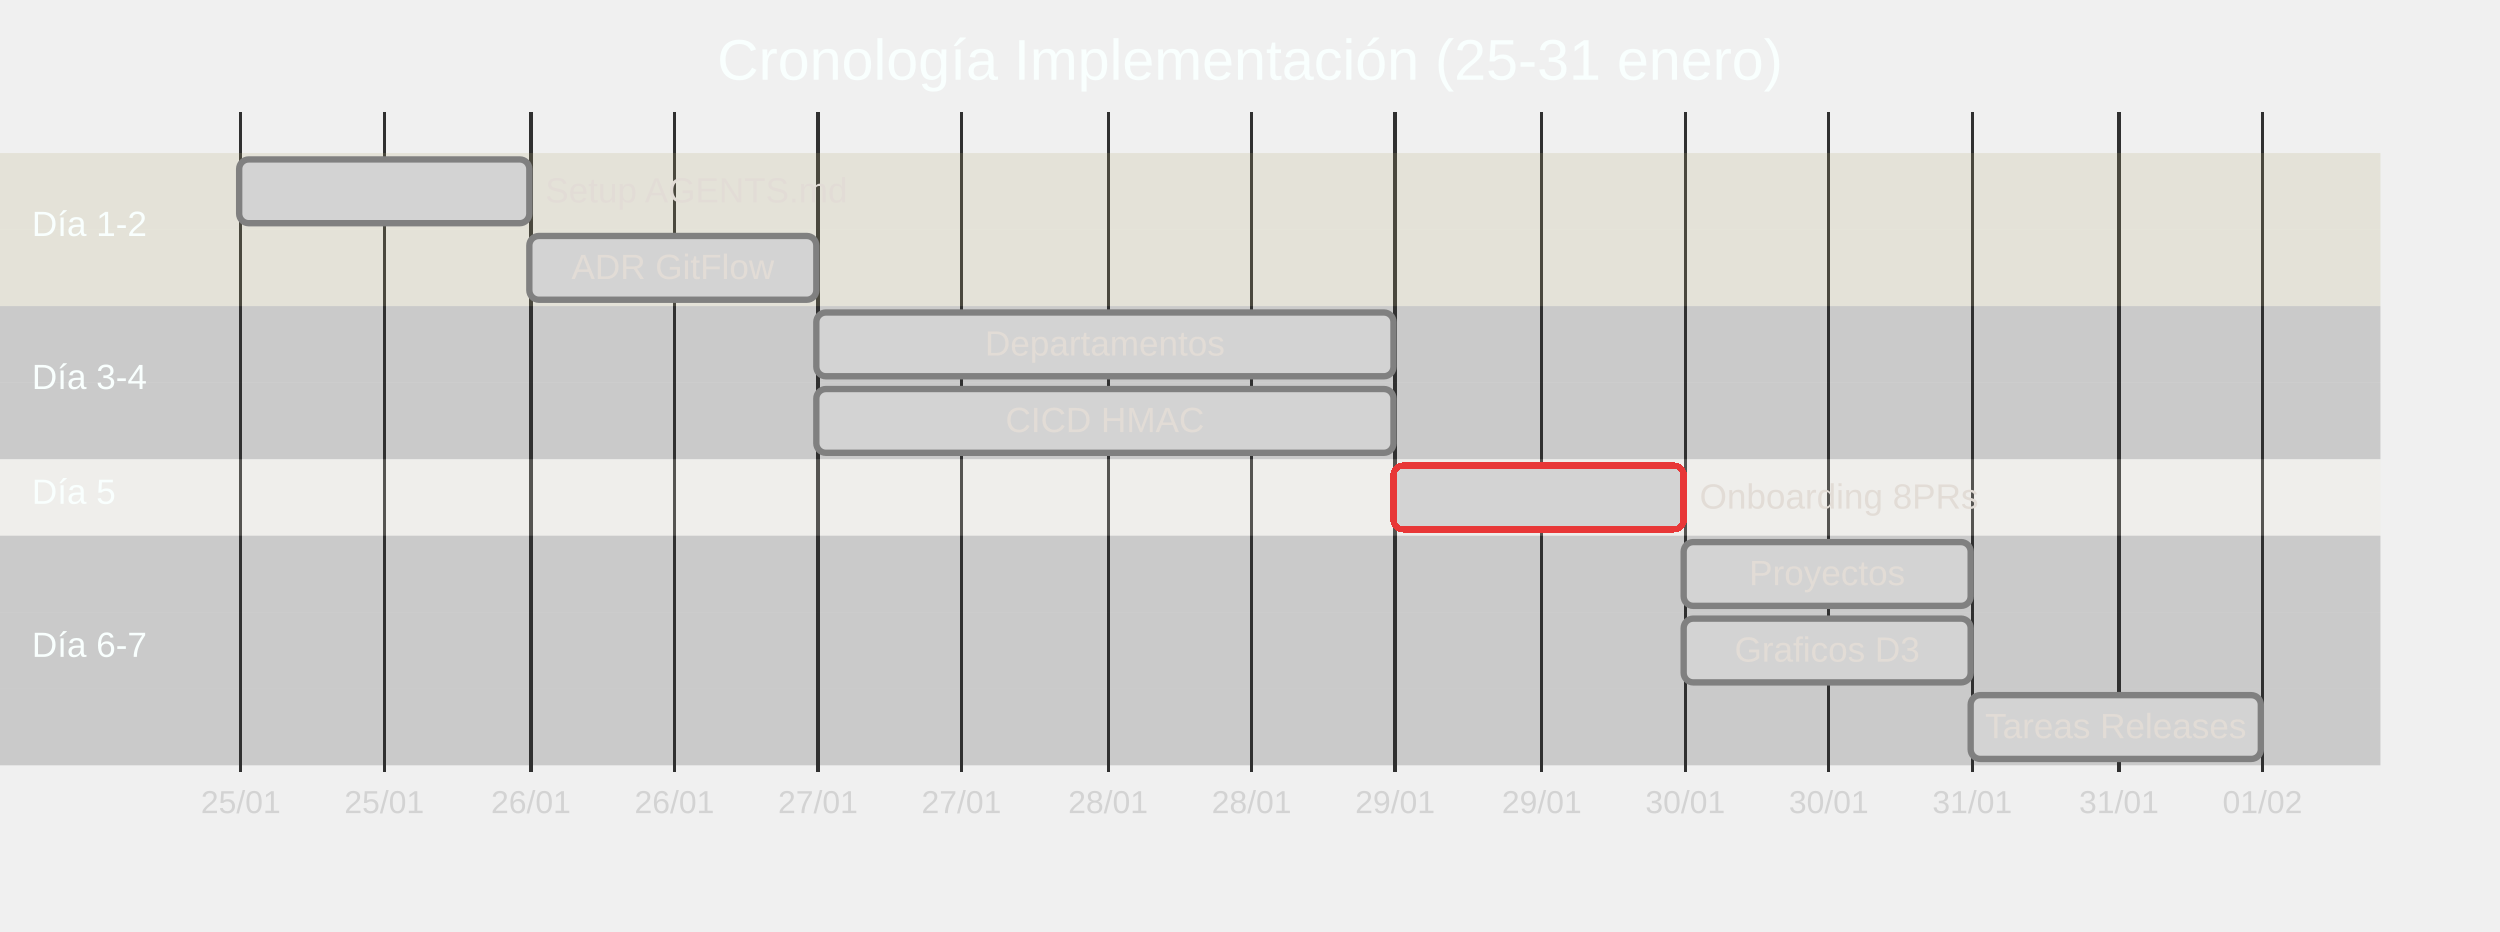
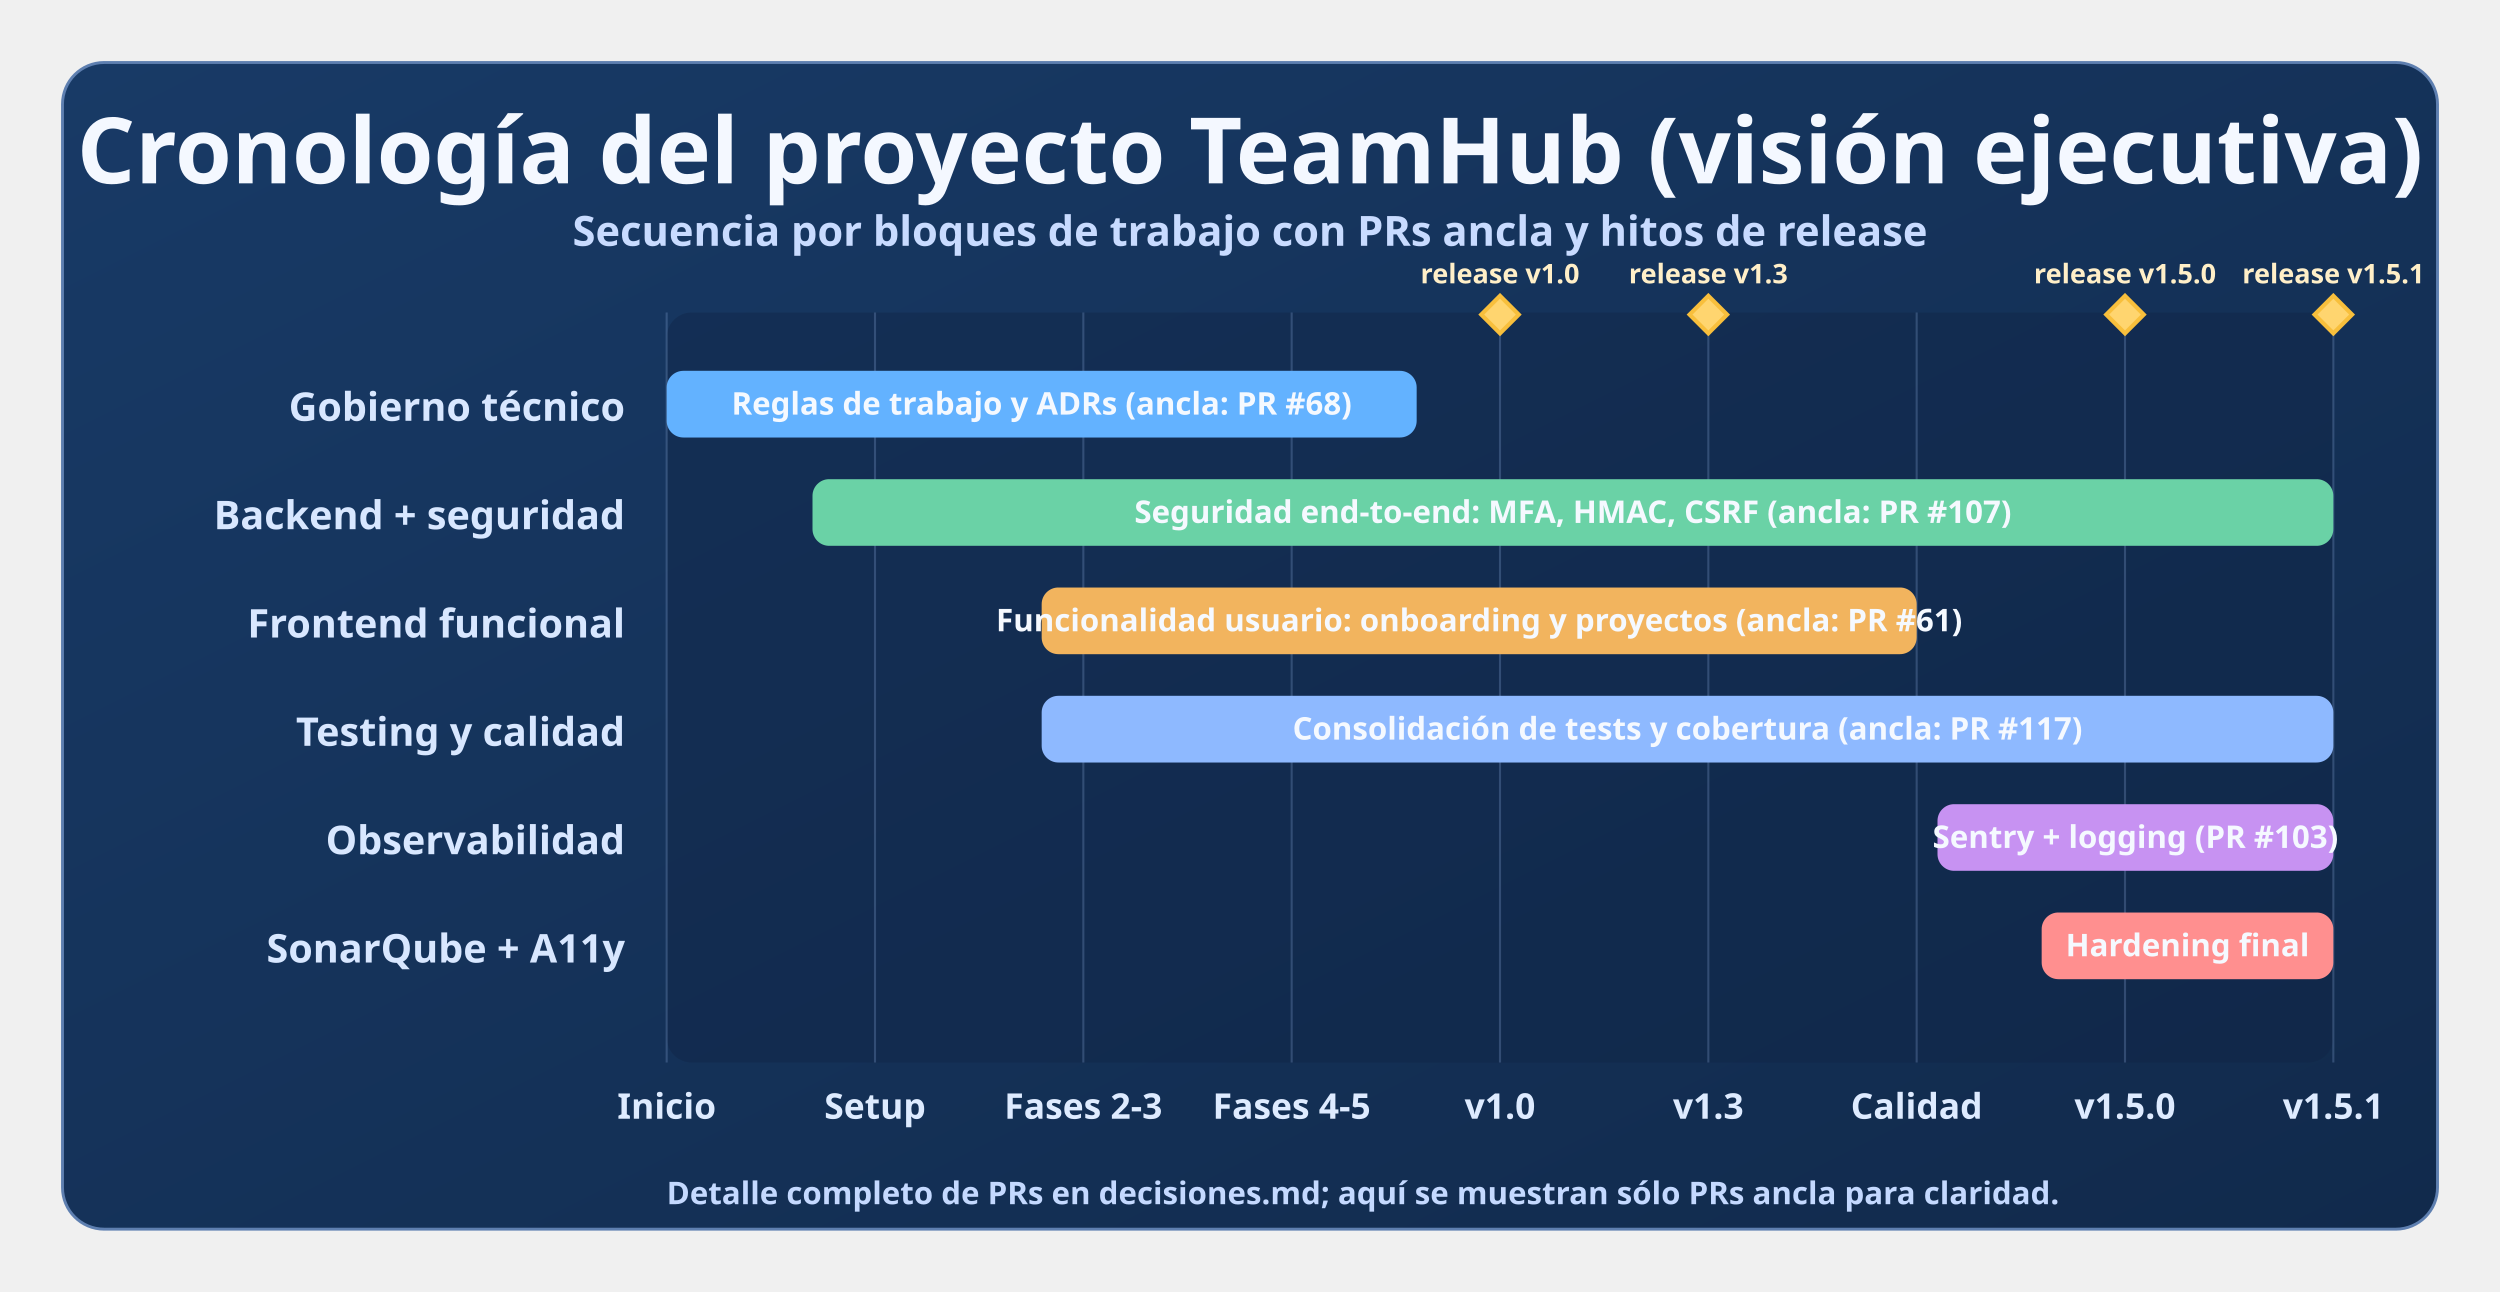
- <svg xmlns="http://www.w3.org/2000/svg" id="my-svg" width="100%" viewBox="0 0 784 292" style="max-width: 784px; background-color: transparent;" role="graphics-document document" aria-roledescription="gantt">
-   <style>#my-svg{font-family:"trebuchet ms",verdana,arial,sans-serif;font-size:16px;fill:#ccc;}@keyframes edge-animation-frame{from{stroke-dashoffset:0;}}@keyframes dash{to{stroke-dashoffset:0;}}#my-svg .edge-animation-slow{stroke-dasharray:9,5!important;stroke-dashoffset:900;animation:dash 50s linear infinite;stroke-linecap:round;}#my-svg .edge-animation-fast{stroke-dasharray:9,5!important;stroke-dashoffset:900;animation:dash 20s linear infinite;stroke-linecap:round;}#my-svg .error-icon{fill:#a44141;}#my-svg .error-text{fill:#ddd;stroke:#ddd;}#my-svg .edge-thickness-normal{stroke-width:1px;}#my-svg .edge-thickness-thick{stroke-width:3.5px;}#my-svg .edge-pattern-solid{stroke-dasharray:0;}#my-svg .edge-thickness-invisible{stroke-width:0;fill:none;}#my-svg .edge-pattern-dashed{stroke-dasharray:3;}#my-svg .edge-pattern-dotted{stroke-dasharray:2;}#my-svg .marker{fill:lightgrey;stroke:lightgrey;}#my-svg .marker.cross{stroke:lightgrey;}#my-svg svg{font-family:"trebuchet ms",verdana,arial,sans-serif;font-size:16px;}#my-svg p{margin:0;}#my-svg .mermaid-main-font{font-family:"trebuchet ms",verdana,arial,sans-serif;}#my-svg .exclude-range{fill:hsl(52.941, 28.814%, 48.431%);}#my-svg .section{stroke:none;opacity:0.2;}#my-svg .section0{fill:hsl(52.941, 28.814%, 58.431%);}#my-svg .section2{fill:#EAE8D9;}#my-svg .section1,#my-svg .section3{fill:#333;opacity:0.2;}#my-svg .sectionTitle0{fill:#F9FFFE;}#my-svg .sectionTitle1{fill:#F9FFFE;}#my-svg .sectionTitle2{fill:#F9FFFE;}#my-svg .sectionTitle3{fill:#F9FFFE;}#my-svg .sectionTitle{text-anchor:start;font-family:"trebuchet ms",verdana,arial,sans-serif;}#my-svg .grid .tick{stroke:lightgrey;opacity:0.8;shape-rendering:crispEdges;}#my-svg .grid .tick text{font-family:"trebuchet ms",verdana,arial,sans-serif;fill:#ccc;}#my-svg .grid path{stroke-width:0;}#my-svg .today{fill:none;stroke:#DB5757;stroke-width:2px;}#my-svg .task{stroke-width:2;}#my-svg .taskText{text-anchor:middle;font-family:"trebuchet ms",verdana,arial,sans-serif;}#my-svg .taskTextOutsideRight{fill:hsl(28.571, 17.355%, 86.275%);text-anchor:start;font-family:"trebuchet ms",verdana,arial,sans-serif;}#my-svg .taskTextOutsideLeft{fill:hsl(28.571, 17.355%, 86.275%);text-anchor:end;}#my-svg .task.clickable{cursor:pointer;}#my-svg .taskText.clickable{cursor:pointer;fill:#003163!important;font-weight:bold;}#my-svg .taskTextOutsideLeft.clickable{cursor:pointer;fill:#003163!important;font-weight:bold;}#my-svg .taskTextOutsideRight.clickable{cursor:pointer;fill:#003163!important;font-weight:bold;}#my-svg .taskText0,#my-svg .taskText1,#my-svg .taskText2,#my-svg .taskText3{fill:hsl(28.571, 17.355%, 86.275%);}#my-svg .task0,#my-svg .task1,#my-svg .task2,#my-svg .task3{fill:hsl(180, 1.587%, 35.353%);stroke:#ffffff;}#my-svg .taskTextOutside0,#my-svg .taskTextOutside2{fill:lightgrey;}#my-svg .taskTextOutside1,#my-svg .taskTextOutside3{fill:lightgrey;}#my-svg .active0,#my-svg .active1,#my-svg .active2,#my-svg .active3{fill:#81B1DB;stroke:#ffffff;}#my-svg .activeText0,#my-svg .activeText1,#my-svg .activeText2,#my-svg .activeText3{fill:hsl(28.571, 17.355%, 86.275%)!important;}#my-svg .done0,#my-svg .done1,#my-svg .done2,#my-svg .done3{stroke:grey;fill:lightgrey;stroke-width:2;}#my-svg .doneText0,#my-svg .doneText1,#my-svg .doneText2,#my-svg .doneText3{fill:hsl(28.571, 17.355%, 86.275%)!important;}#my-svg .crit0,#my-svg .crit1,#my-svg .crit2,#my-svg .crit3{stroke:#E83737;fill:#E83737;stroke-width:2;}#my-svg .activeCrit0,#my-svg .activeCrit1,#my-svg .activeCrit2,#my-svg .activeCrit3{stroke:#E83737;fill:#81B1DB;stroke-width:2;}#my-svg .doneCrit0,#my-svg .doneCrit1,#my-svg .doneCrit2,#my-svg .doneCrit3{stroke:#E83737;fill:lightgrey;stroke-width:2;cursor:pointer;shape-rendering:crispEdges;}#my-svg .milestone{transform:rotate(45deg) scale(0.8,0.8);}#my-svg .milestoneText{font-style:italic;}#my-svg .doneCritText0,#my-svg .doneCritText1,#my-svg .doneCritText2,#my-svg .doneCritText3{fill:hsl(28.571, 17.355%, 86.275%)!important;}#my-svg .vert{stroke:#00BFFF;}#my-svg .vertText{font-size:15px;text-anchor:middle;fill:#00BFFF!important;}#my-svg .activeCritText0,#my-svg .activeCritText1,#my-svg .activeCritText2,#my-svg .activeCritText3{fill:hsl(28.571, 17.355%, 86.275%)!important;}#my-svg .titleText{text-anchor:middle;font-size:18px;fill:#F9FFFE;font-family:"trebuchet ms",verdana,arial,sans-serif;}#my-svg :root{--mermaid-font-family:"trebuchet ms",verdana,arial,sans-serif;}</style>
-   <g />
-   <g class="grid" transform="translate(75, 242)" fill="none" font-size="10" font-family="sans-serif" text-anchor="middle">
-     <path class="domain" stroke="currentColor" d="M0.5,-207V0.5H634.5V-207" />
-     <g class="tick" opacity="1" transform="translate(0.5,0)">
-       <line stroke="currentColor" y2="-207" />
-       <text fill="#000" y="3" dy="1em" stroke="none" font-size="10" style="text-anchor: middle;">25/01</text>
-     </g>
-     <g class="tick" opacity="1" transform="translate(45.5,0)">
-       <line stroke="currentColor" y2="-207" />
-       <text fill="#000" y="3" dy="1em" stroke="none" font-size="10" style="text-anchor: middle;">25/01</text>
-     </g>
-     <g class="tick" opacity="1" transform="translate(91.5,0)">
-       <line stroke="currentColor" y2="-207" />
-       <text fill="#000" y="3" dy="1em" stroke="none" font-size="10" style="text-anchor: middle;">26/01</text>
-     </g>
-     <g class="tick" opacity="1" transform="translate(136.5,0)">
-       <line stroke="currentColor" y2="-207" />
-       <text fill="#000" y="3" dy="1em" stroke="none" font-size="10" style="text-anchor: middle;">26/01</text>
-     </g>
-     <g class="tick" opacity="1" transform="translate(181.5,0)">
-       <line stroke="currentColor" y2="-207" />
-       <text fill="#000" y="3" dy="1em" stroke="none" font-size="10" style="text-anchor: middle;">27/01</text>
-     </g>
-     <g class="tick" opacity="1" transform="translate(226.5,0)">
-       <line stroke="currentColor" y2="-207" />
-       <text fill="#000" y="3" dy="1em" stroke="none" font-size="10" style="text-anchor: middle;">27/01</text>
-     </g>
-     <g class="tick" opacity="1" transform="translate(272.5,0)">
-       <line stroke="currentColor" y2="-207" />
-       <text fill="#000" y="3" dy="1em" stroke="none" font-size="10" style="text-anchor: middle;">28/01</text>
-     </g>
-     <g class="tick" opacity="1" transform="translate(317.5,0)">
-       <line stroke="currentColor" y2="-207" />
-       <text fill="#000" y="3" dy="1em" stroke="none" font-size="10" style="text-anchor: middle;">28/01</text>
-     </g>
-     <g class="tick" opacity="1" transform="translate(362.5,0)">
-       <line stroke="currentColor" y2="-207" />
-       <text fill="#000" y="3" dy="1em" stroke="none" font-size="10" style="text-anchor: middle;">29/01</text>
-     </g>
-     <g class="tick" opacity="1" transform="translate(408.5,0)">
-       <line stroke="currentColor" y2="-207" />
-       <text fill="#000" y="3" dy="1em" stroke="none" font-size="10" style="text-anchor: middle;">29/01</text>
-     </g>
-     <g class="tick" opacity="1" transform="translate(453.5,0)">
-       <line stroke="currentColor" y2="-207" />
-       <text fill="#000" y="3" dy="1em" stroke="none" font-size="10" style="text-anchor: middle;">30/01</text>
-     </g>
-     <g class="tick" opacity="1" transform="translate(498.5,0)">
-       <line stroke="currentColor" y2="-207" />
-       <text fill="#000" y="3" dy="1em" stroke="none" font-size="10" style="text-anchor: middle;">30/01</text>
-     </g>
-     <g class="tick" opacity="1" transform="translate(543.5,0)">
-       <line stroke="currentColor" y2="-207" />
-       <text fill="#000" y="3" dy="1em" stroke="none" font-size="10" style="text-anchor: middle;">31/01</text>
-     </g>
-     <g class="tick" opacity="1" transform="translate(589.5,0)">
-       <line stroke="currentColor" y2="-207" />
-       <text fill="#000" y="3" dy="1em" stroke="none" font-size="10" style="text-anchor: middle;">31/01</text>
-     </g>
-     <g class="tick" opacity="1" transform="translate(634.5,0)">
-       <line stroke="currentColor" y2="-207" />
-       <text fill="#000" y="3" dy="1em" stroke="none" font-size="10" style="text-anchor: middle;">01/02</text>
-     </g>
+ <svg xmlns="http://www.w3.org/2000/svg" viewBox="0 0 1200 620" role="img" aria-labelledby="title desc">
+   <defs>
+     <linearGradient id="bg" x1="0" y1="0" x2="1" y2="1">
+       <stop offset="0%" stop-color="#183a66" />
+       <stop offset="100%" stop-color="#112a4c" />
+     </linearGradient>
+     <style>
+       .panel { fill: url(#bg); stroke: #5e7fb0; stroke-width: 1.4; }
+       .plot { fill: #0f2545; fill-opacity: .40; }
+       .grid { stroke: #8eaedf; stroke-opacity: .26; stroke-width: 1; }
+       .title { fill: #f4f8ff; font: 700 44px "Trebuchet MS", Verdana, sans-serif; }
+       .subtitle { fill: #c8dbff; font: 600 20px "Trebuchet MS", Verdana, sans-serif; }
+       .axis { fill: #deebff; font: 700 17px "Trebuchet MS", Verdana, sans-serif; }
+       .row { fill: #d8e7ff; font: 700 19px "Trebuchet MS", Verdana, sans-serif; }
+       .label { fill: #f5f9ff; font: 700 15px "Trebuchet MS", Verdana, sans-serif; }
+       .milestone { fill: #ffd56f; stroke: #f8bf3c; stroke-width: 2; }
+       .mtext { fill: #ffefc8; font: 700 13px "Trebuchet MS", Verdana, sans-serif; }
+       .foot { fill: #c4d9ff; font: 600 15px "Trebuchet MS", Verdana, sans-serif; }
+     </style>
+   </defs>
+   <rect x="30" y="30" width="1140" height="560" rx="20" class="panel" />
+   <text x="600" y="88" text-anchor="middle" class="title">Cronología del proyecto TeamHub (visión ejecutiva)</text>
+   <text x="600" y="118" text-anchor="middle" class="subtitle">Secuencia por bloques de trabajo con PRs ancla y hitos de release</text>
+   <rect x="320" y="150" width="800" height="360" rx="12" class="plot" />
+   <g>
+     <line x1="320" y1="150" x2="320" y2="510" class="grid" />
+     <line x1="420" y1="150" x2="420" y2="510" class="grid" />
+     <line x1="520" y1="150" x2="520" y2="510" class="grid" />
+     <line x1="620" y1="150" x2="620" y2="510" class="grid" />
+     <line x1="720" y1="150" x2="720" y2="510" class="grid" />
+     <line x1="820" y1="150" x2="820" y2="510" class="grid" />
+     <line x1="920" y1="150" x2="920" y2="510" class="grid" />
+     <line x1="1020" y1="150" x2="1020" y2="510" class="grid" />
+     <line x1="1120" y1="150" x2="1120" y2="510" class="grid" />
  </g>
+   <g class="axis" text-anchor="middle">
+     <text x="320" y="537">Inicio</text>
+     <text x="420" y="537">Setup</text>
+     <text x="520" y="537">Fases 2-3</text>
+     <text x="620" y="537">Fases 4-5</text>
+     <text x="720" y="537">v1.0</text>
+     <text x="820" y="537">v1.3</text>
+     <text x="920" y="537">Calidad</text>
+     <text x="1020" y="537">v1.5.0</text>
+     <text x="1120" y="537">v1.5.1</text>
+   </g>
+   <g class="row" text-anchor="end">
+     <text x="300" y="202">Gobierno técnico</text>
+     <text x="300" y="254">Backend + seguridad</text>
+     <text x="300" y="306">Frontend funcional</text>
+     <text x="300" y="358">Testing y calidad</text>
+     <text x="300" y="410">Observabilidad</text>
+     <text x="300" y="462">SonarQube + A11y</text>
+   </g>
+   <rect x="320" y="178" width="360" height="32" rx="8" fill="#63b2ff" />
+   <text x="500" y="199" text-anchor="middle" class="label">Reglas de trabajo y ADRs (ancla: PR #68)</text>
+   <rect x="390" y="230" width="730" height="32" rx="8" fill="#6ad2a6" />
+   <text x="755" y="251" text-anchor="middle" class="label">Seguridad end-to-end: MFA, HMAC, CSRF (ancla: PR #107)</text>
+   <rect x="500" y="282" width="420" height="32" rx="8" fill="#f2b45e" />
+   <text x="710" y="303" text-anchor="middle" class="label">Funcionalidad usuario: onboarding y proyectos (ancla: PR #61)</text>
+   <rect x="500" y="334" width="620" height="32" rx="8" fill="#8eb9ff" />
+   <text x="810" y="355" text-anchor="middle" class="label">Consolidación de tests y cobertura (ancla: PR #117)</text>
+   <rect x="930" y="386" width="190" height="32" rx="8" fill="#c792f2" />
+   <text x="1025" y="407" text-anchor="middle" class="label">Sentry + logging (PR #103)</text>
+   <rect x="980" y="438" width="140" height="32" rx="8" fill="#ff8f8f" />
+   <text x="1050" y="459" text-anchor="middle" class="label">Hardening final</text>
  <g>
-     <rect x="0" y="48" width="746.5" height="24" class="section section0" />
-     <rect x="0" y="72" width="746.5" height="24" class="section section0" />
-     <rect x="0" y="96" width="746.5" height="24" class="section section1" />
-     <rect x="0" y="120" width="746.5" height="24" class="section section1" />
-     <rect x="0" y="144" width="746.5" height="24" class="section section2" />
-     <rect x="0" y="168" width="746.5" height="24" class="section section3" />
-     <rect x="0" y="192" width="746.5" height="24" class="section section3" />
-     <rect x="0" y="216" width="746.5" height="24" class="section section3" />
+     <polygon points="720,142 729,151 720,160 711,151" class="milestone" />
+     <text x="720" y="136" text-anchor="middle" class="mtext">release v1.0</text>
+     <polygon points="820,142 829,151 820,160 811,151" class="milestone" />
+     <text x="820" y="136" text-anchor="middle" class="mtext">release v1.3</text>
+     <polygon points="1020,142 1029,151 1020,160 1011,151" class="milestone" />
+     <text x="1020" y="136" text-anchor="middle" class="mtext">release v1.5.0</text>
+     <polygon points="1120,142 1129,151 1120,160 1111,151" class="milestone" />
+     <text x="1120" y="136" text-anchor="middle" class="mtext">release v1.5.1</text>
  </g>
-   <g>
-     <rect id="task1" rx="3" ry="3" x="75" y="50" width="91" height="20" transform-origin="120.5px 60px" class="task done0" />
-     <rect id="task2" rx="3" ry="3" x="166" y="74" width="90" height="20" transform-origin="211px 84px" class="task done0" />
-     <rect id="task3" rx="3" ry="3" x="256" y="98" width="181" height="20" transform-origin="346.5px 108px" class="task done1" />
-     <rect id="task4" rx="3" ry="3" x="256" y="122" width="181" height="20" transform-origin="346.5px 132px" class="task done1" />
-     <rect id="task5" rx="3" ry="3" x="437" y="146" width="91" height="20" transform-origin="482.5px 156px" class="task doneCrit2" />
-     <rect id="task6" rx="3" ry="3" x="528" y="170" width="90" height="20" transform-origin="573px 180px" class="task done3" />
-     <rect id="task7" rx="3" ry="3" x="528" y="194" width="90" height="20" transform-origin="573px 204px" class="task done3" />
-     <rect id="task8" rx="3" ry="3" x="618" y="218" width="91" height="20" transform-origin="663.5px 228px" class="task done3" />
-     <text id="task1-text" font-size="11" x="171" y="63.5" class="taskTextOutsideRight taskTextOutside0  doneText0 width-101.453125">Setup AGENTS.md             </text>
-     <text id="task2-text" font-size="11" x="211" y="87.5" class="taskText taskText0  doneText0 width-68.14111328125">ADR GitFlow                 </text>
-     <text id="task3-text" font-size="11" x="346.5" y="111.5" class="taskText taskText1  doneText1 width-86.03466796875">Departamentos               </text>
-     <text id="task4-text" font-size="11" x="346.5" y="135.5" class="taskText taskText1  doneText1 width-63.666015625">CICD HMAC                   </text>
-     <text id="task5-text" font-size="11" x="533" y="159.5" class="taskTextOutsideRight taskTextOutside2  doneCritText2 width-95.17626953125">Onboarding 8PRs             </text>
-     <text id="task6-text" font-size="11" x="573" y="183.5" class="taskText taskText3  doneText3 width-53.81884765625">Proyectos                   </text>
-     <text id="task7-text" font-size="11" x="573" y="207.5" class="taskText taskText3  doneText3 width-64.203125">Graficos D3                 </text>
-     <text id="task8-text" font-size="11" x="663.5" y="231.5" class="taskText taskText3  doneText3 width-88.63525390625">Tareas Releases             </text>
-   </g>
-   <g>
-     <text dy="0em" x="10" y="74" font-size="11" class="sectionTitle sectionTitle0">
-       <tspan alignment-baseline="central" x="10">Día 1-2</tspan>
-     </text>
-     <text dy="0em" x="10" y="122" font-size="11" class="sectionTitle sectionTitle1">
-       <tspan alignment-baseline="central" x="10">Día 3-4</tspan>
-     </text>
-     <text dy="0em" x="10" y="158" font-size="11" class="sectionTitle sectionTitle2">
-       <tspan alignment-baseline="central" x="10">Día 5</tspan>
-     </text>
-     <text dy="0em" x="10" y="206" font-size="11" class="sectionTitle sectionTitle3">
-       <tspan alignment-baseline="central" x="10">Día 6-7</tspan>
-     </text>
-   </g>
-   <text x="392" y="25" class="titleText">Cronología Implementación (25-31 enero)</text>
+   <text x="320" y="578" class="foot">Detalle completo de PRs en decisiones.md; aquí se muestran sólo PRs ancla para claridad.</text>
</svg>
